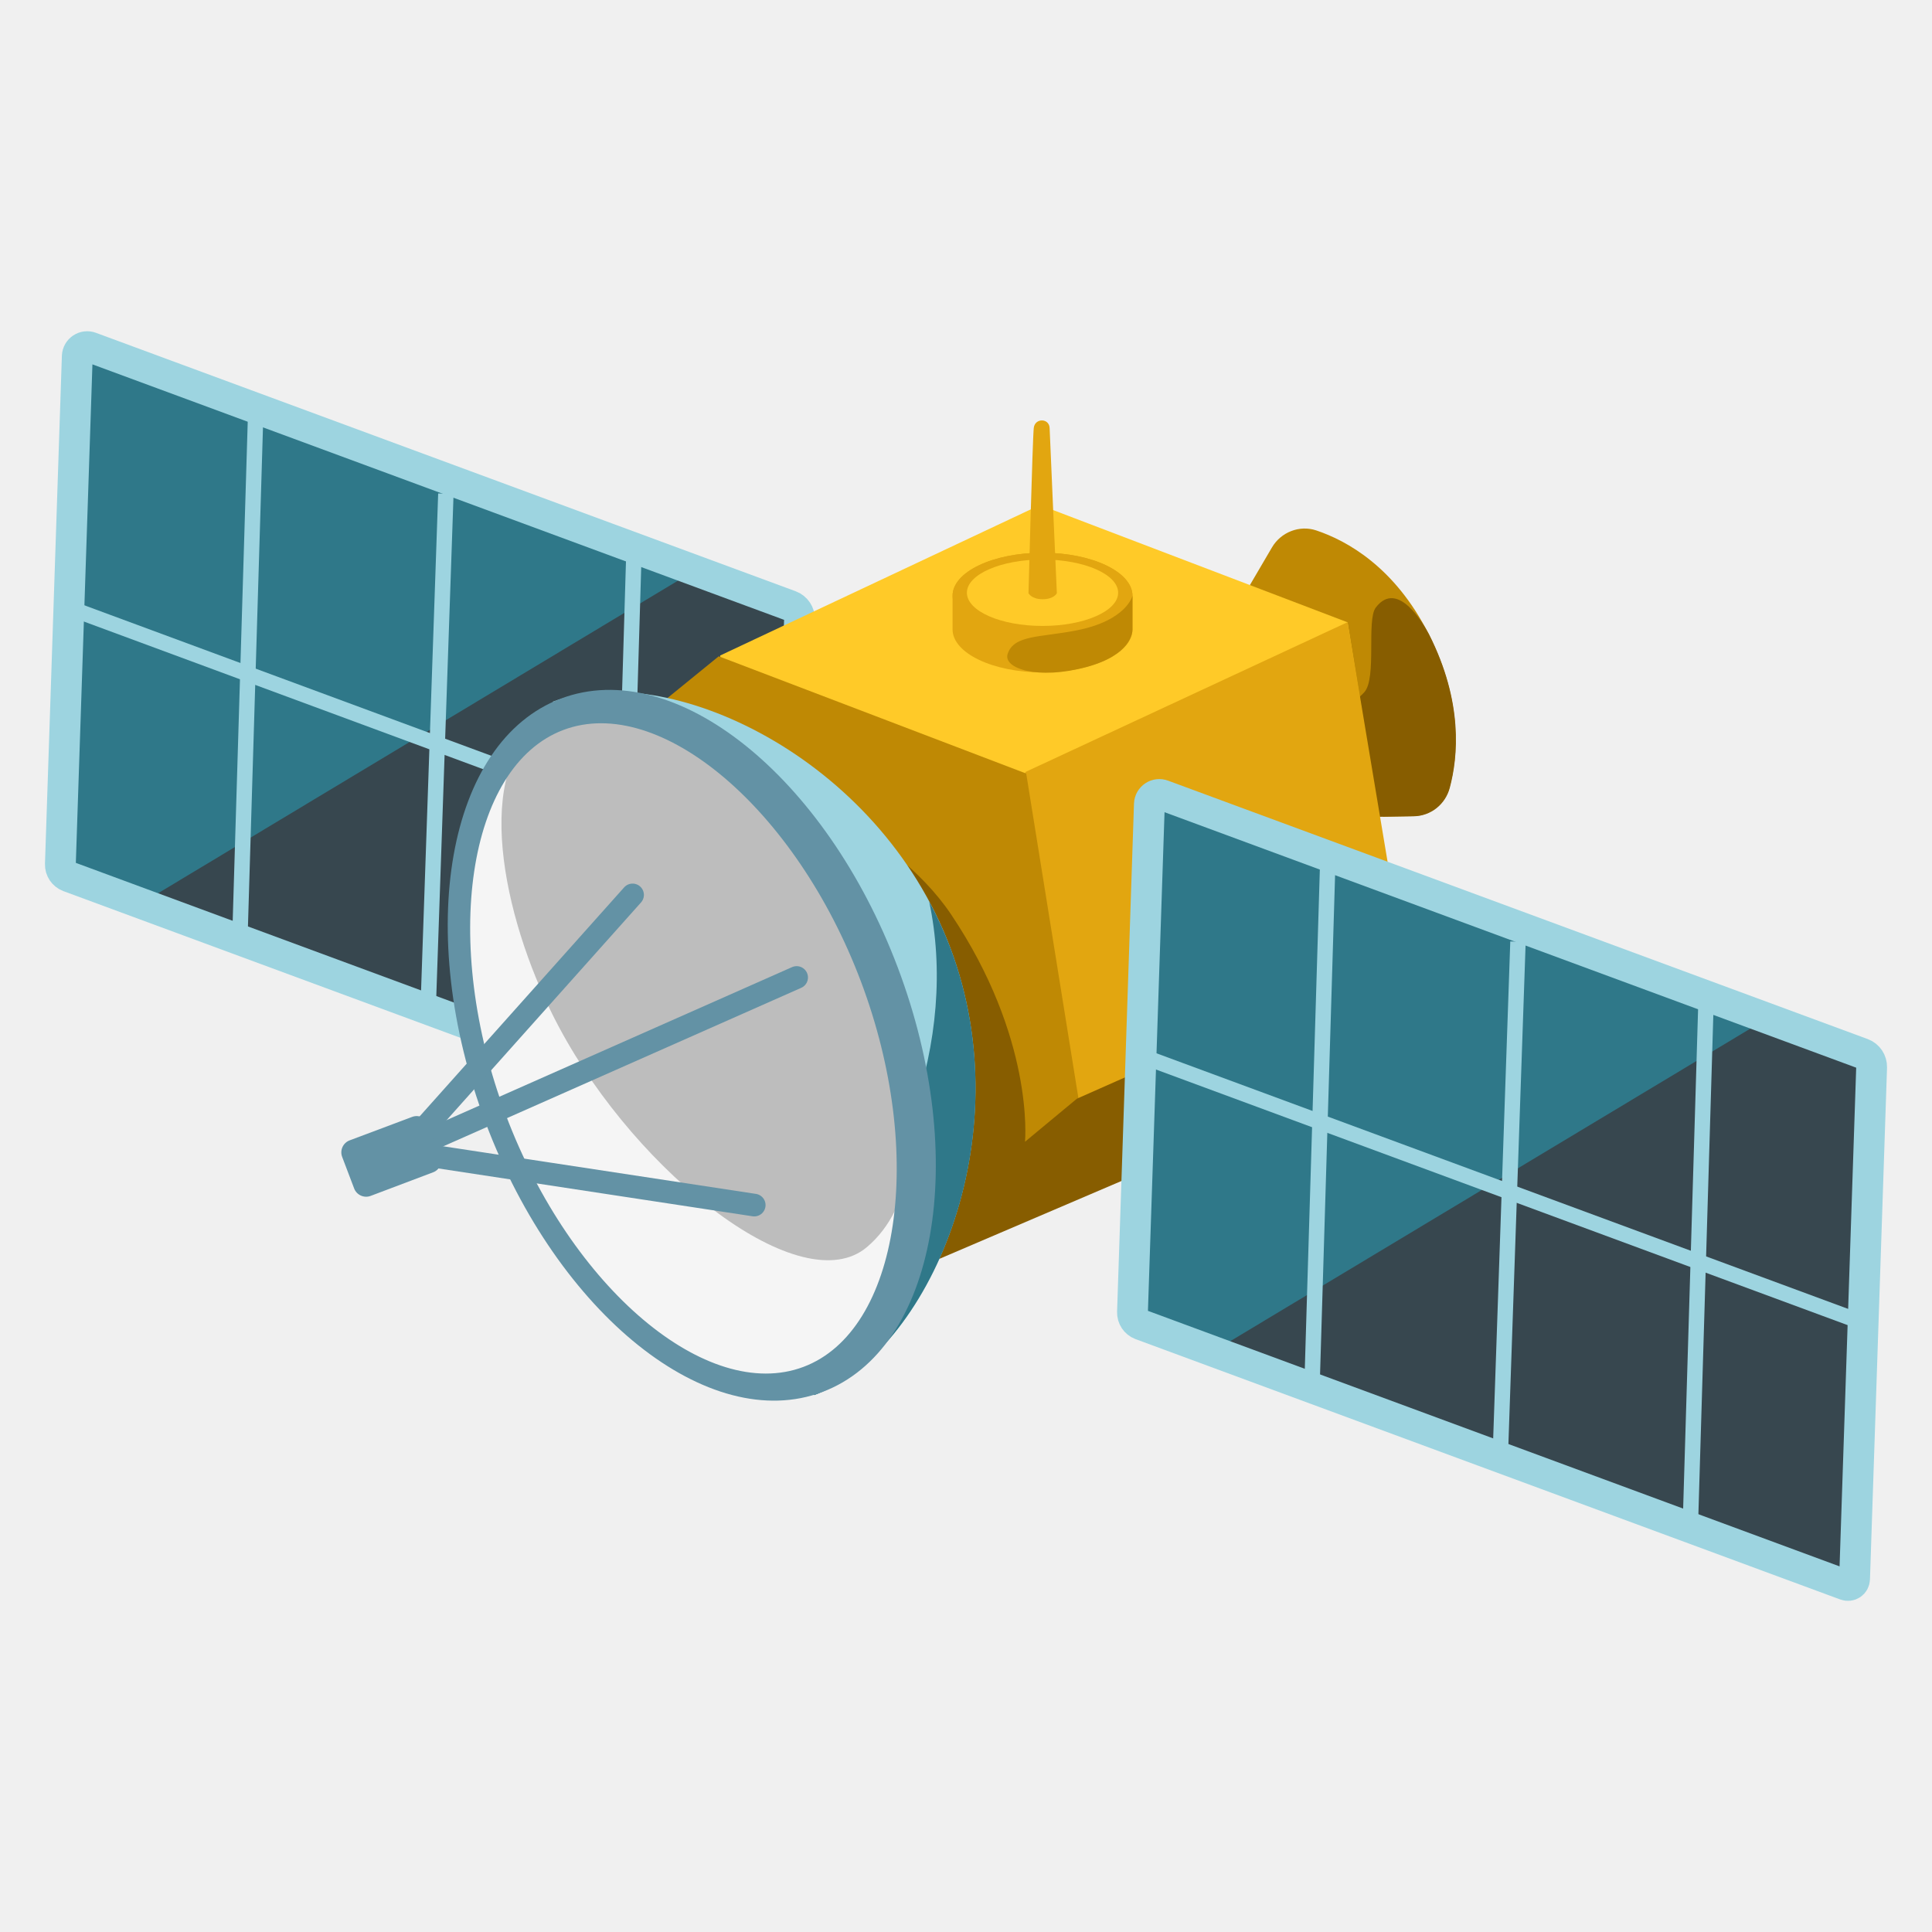
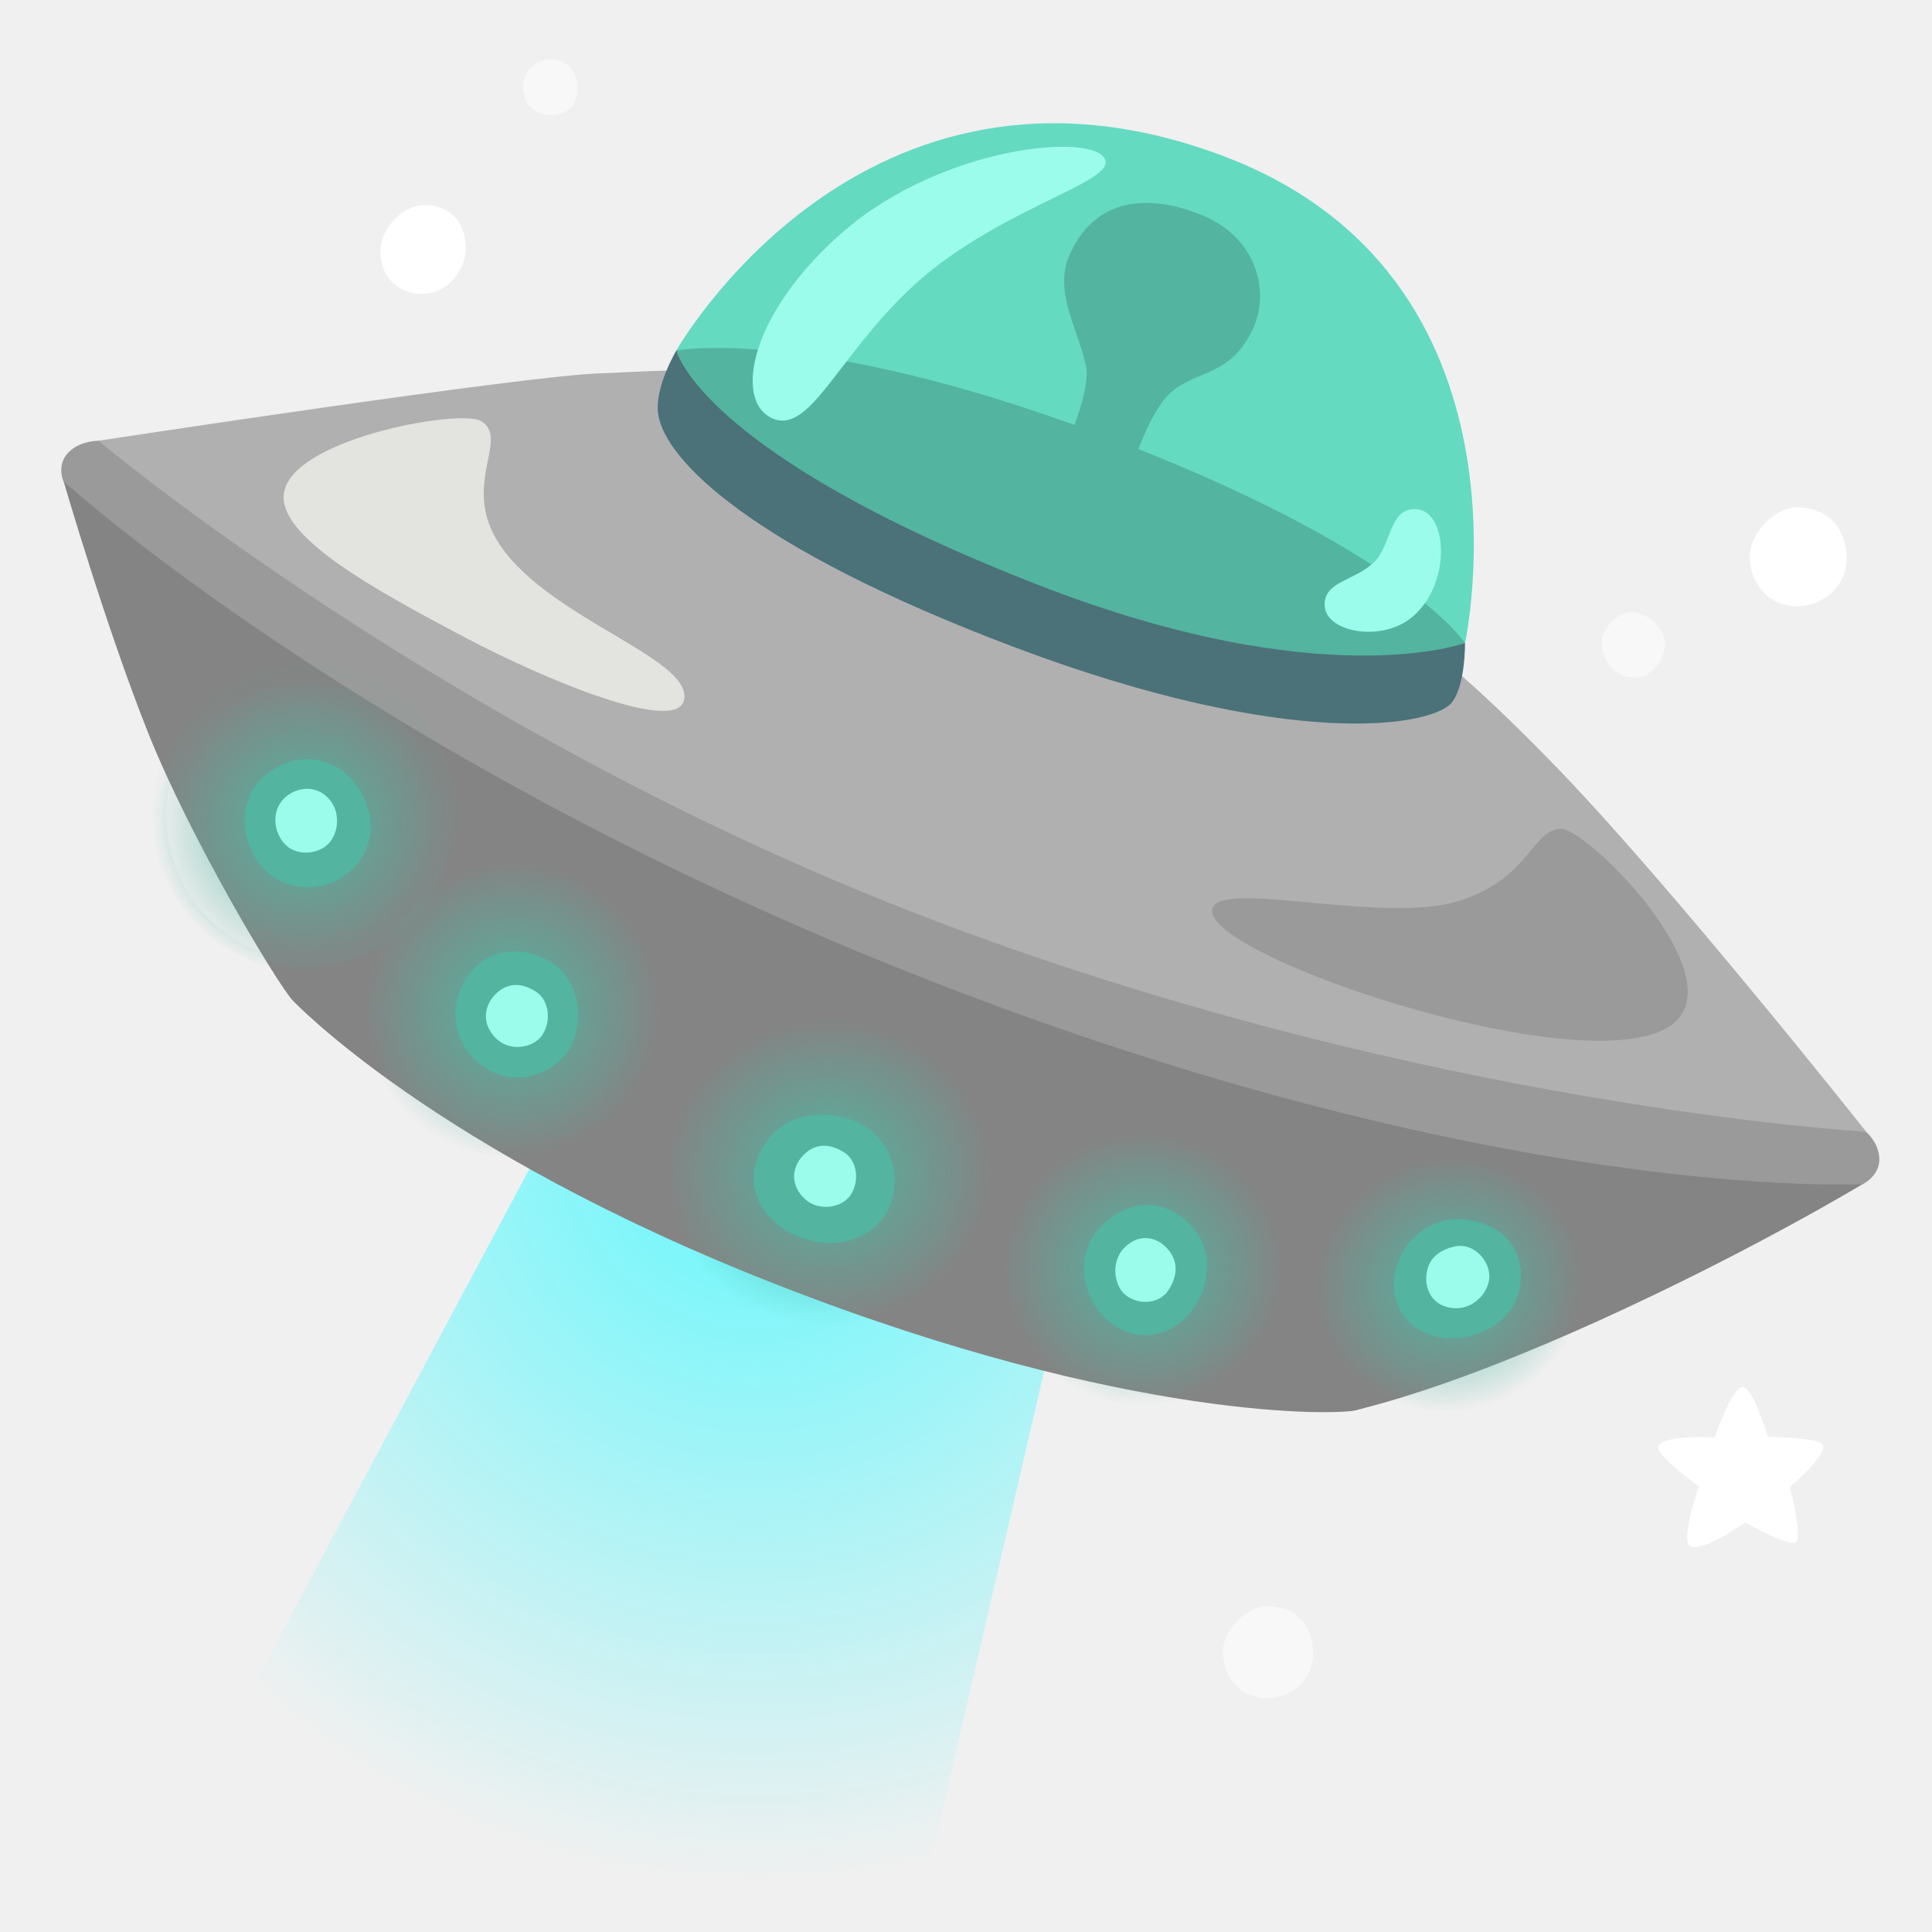
- <svg xmlns="http://www.w3.org/2000/svg" version="1.1" id="Layer_4" x="0px" y="0px" viewBox="0 0 128 128" style="enable-background:new 0 0 128 128;" xml:space="preserve">
-   <g>
-     <g>
-       <path style="fill:#2F7889;" d="M51.24,75.33c0,0-47.26-17.71-47.24-18.08L5.12,23.6c0.02-0.45,0.47-0.75,0.89-0.59l46.35,17.12    c0.38,0.14,0.62,0.51,0.61,0.91l-1.13,33.9C51.83,75.24,51.53,75.44,51.24,75.33z" />
-       <path style="fill:#37474F;" d="M9.29,59.89l41.95,15.44c0.28,0.11,0.59-0.09,0.6-0.4l1.13-33.9l-7.57-2.85L9.29,59.89z" />
-       <path style="fill:none;stroke:#9DD4E0;stroke-width:2.042;stroke-miterlimit:10;" d="M51.24,75.33L4.55,58.08    C4.21,57.95,3.99,57.62,4,57.26L5.12,23.6c0.02-0.45,0.47-0.75,0.89-0.59l46.35,17.12c0.38,0.14,0.62,0.51,0.61,0.91l-1.13,33.9    C51.83,75.24,51.53,75.44,51.24,75.33z" />
-       <line style="fill:none;stroke:#9DD4E0;stroke-width:1.021;stroke-miterlimit:10;" x1="52.41" y1="57.96" x2="4.57" y2="40.27" />
-       <line style="fill:none;stroke:#9DD4E0;stroke-width:1.021;stroke-miterlimit:10;" x1="29.54" y1="32.71" x2="28.37" y2="66.73" />
-       <line style="fill:none;stroke:#9DD4E0;stroke-width:1.021;stroke-miterlimit:10;" x1="16.94" y1="27.39" x2="15.88" y2="62.59" />
-       <line style="fill:none;stroke:#9DD4E0;stroke-width:1.021;stroke-miterlimit:10;" x1="42.02" y1="35.95" x2="40.96" y2="71.39" />
-     </g>
-     <path style="fill:#BF8904;" d="M82.81,38.76l1.46-2.49c0.59-1.01,1.82-1.5,2.93-1.13c2.04,0.68,5.21,2.43,7.46,6.88   c2.27,4.49,1.93,8.12,1.37,10.17c-0.29,1.09-1.26,1.85-2.38,1.88l-2.04,0.04L82.81,38.76z" />
-     <path style="fill:#875D00;" d="M91.15,40.25c-0.63,0.82,0.08,4.67-0.76,5.61c-0.42,0.46-1.01,0.9-1.58,0.65l2.29,7.61l2.57-0.04   c1.13-0.02,2.09-0.79,2.38-1.88c0.55-2.05,0.9-5.68-1.37-10.17C94.38,41.46,92.62,38.32,91.15,40.25z" />
-     <g>
-       <polygon style="fill:#FFCA28;" points="89.28,41.23 68.9,33.46 47.71,43.43 53.65,86 75.83,76.52 92.74,62.75   " />
-       <polygon style="fill:#E2A610;" points="89.28,41.22 67.95,51.14 53.85,86.39 76.03,76.91 92.94,63.14   " />
-       <polygon style="fill:#BF8904;" points="67.99,51.25 47.62,43.48 30.71,57.24 34.17,78.77 54.54,86.53 71.45,72.77   " />
-     </g>
-     <path style="fill:#875D00;" d="M93.17,63.12l-21.82,9.67l-3.44,2.85c0.01-0.14,0.6-6.87-4.9-15.06c-3.95-5.89-12.89-9.2-12.89-9.2   l4.45,35.3l22.17-9.48L93.17,63.12z" />
-     <g>
-       <path style="fill:#2F7889;" d="M122.27,105.01c0,0-47.26-17.71-47.24-18.08l1.12-33.66c0.02-0.45,0.47-0.75,0.89-0.59l46.35,17.12    c0.38,0.14,0.62,0.51,0.61,0.91l-1.13,33.9C122.86,104.92,122.56,105.12,122.27,105.01z" />
-       <path style="fill:#37474F;" d="M80.32,89.57l41.95,15.44c0.28,0.11,0.59-0.09,0.6-0.4L124,69.95l-6.99-2.43L80.32,89.57z" />
-       <path style="fill:none;stroke:#9DD4E0;stroke-width:2.042;stroke-miterlimit:10;" d="M122.27,105.01L75.58,87.76    c-0.34-0.13-0.56-0.46-0.55-0.83l1.12-33.66c0.02-0.45,0.47-0.75,0.89-0.59l46.35,17.12c0.38,0.14,0.62,0.51,0.61,0.91l-1.13,33.9    C122.86,104.92,122.56,105.12,122.27,105.01z" />
-       <line style="fill:none;stroke:#9DD4E0;stroke-width:1.021;stroke-miterlimit:10;" x1="123.44" y1="87.63" x2="75.6" y2="69.95" />
-       <line style="fill:none;stroke:#9DD4E0;stroke-width:1.021;stroke-miterlimit:10;" x1="100.57" y1="62.39" x2="99.4" y2="96.41" />
-       <line style="fill:none;stroke:#9DD4E0;stroke-width:1.021;stroke-miterlimit:10;" x1="87.97" y1="57.06" x2="86.91" y2="92.26" />
-       <line style="fill:none;stroke:#9DD4E0;stroke-width:1.021;stroke-miterlimit:10;" x1="113.05" y1="65.63" x2="111.99" y2="101.07" />
-     </g>
-     <path style="fill:#E2A610;" d="M75.03,39.47c0-1.57-2.67-2.85-5.96-2.85c-3.29,0-5.96,1.27-5.96,2.85c0,0.4,0,1.84,0,2.23   c0,1.57,2.67,2.85,5.96,2.85c3.29,0,5.96-1.27,5.96-2.85C75.03,41.31,75.03,39.87,75.03,39.47z" />
-     <ellipse style="fill:#E2A610;" cx="69.07" cy="39.47" rx="5.96" ry="2.85" />
-     <ellipse style="fill:#FFCA28;" cx="69.07" cy="39.27" rx="5.01" ry="2.2" />
-     <path style="fill:#E2A610;" d="M70.02,39.3c0,0-0.19,0.4-0.94,0.4c-0.75,0-0.94-0.4-0.94-0.4s0.27-10.28,0.35-10.95   c0.08-0.67,1.02-0.65,1.05,0C69.56,29,70.02,39.3,70.02,39.3z" />
-     <path style="fill:#BF8904;" d="M75.03,39.47c0,0-0.37,1.63-3.68,2.29c-2.43,0.48-4.17,0.29-4.59,1.56   c-0.32,0.96,1.98,1.75,5.23,0.87c2.93-0.8,3.04-2.26,3.04-2.48S75.03,39.47,75.03,39.47z" />
-     <g>
-       <path style="fill:#9DD4E0;" d="M53.94,92.43L36.62,46.49c7.54-2.84,21.56,3.62,26.34,16.3S61.48,89.59,53.94,92.43z" />
-       <path style="fill:#2F7889;" d="M51.7,86.49l2.24,5.94c7.54-2.84,13.81-16.95,9.02-29.64c-0.4-1.06-0.87-2.08-1.4-3.06    C63.46,68.62,59.96,79.65,51.7,86.49z" />
-       <ellipse transform="matrix(0.9357 -0.3527 0.3527 0.9357 -21.628 20.4239)" style="fill:#F5F5F5;" cx="45.23" cy="69.56" rx="13.25" ry="23.6" />
-       <path style="fill:#BDBDBD;" d="M37.04,68.06c-3.51-6.56-5.78-16.39-1.43-20.05c4.59-3.86,11.08,0.68,14.34,3.57    c1.81,1.6,2.76,2.85,3.7,4.13c5.36,7.3,9.97,21.66,3.79,26.91C53.13,86.28,42.29,77.88,37.04,68.06z" />
-       <path style="fill:#6392A5;" d="M33.52,73.89c-4.31-11.44-2.57-23.13,3.81-25.53s15.4,5.23,19.71,16.67s2.57,23.13-3.81,25.53    S37.83,85.33,33.52,73.89 M32.18,74.4c4.78,12.69,14.77,20.67,22.31,17.82c7.54-2.84,9.78-15.43,4.99-28.12    S44.71,43.44,37.17,46.28C29.63,49.12,27.4,61.71,32.18,74.4L32.18,74.4z" />
-       <line style="fill:none;stroke:#6392A5;stroke-width:1.5;stroke-linecap:round;stroke-miterlimit:10;" x1="26.72" y1="76.3" x2="52.78" y2="64.76" />
-       <line style="fill:none;stroke:#6392A5;stroke-width:1.5;stroke-linecap:round;stroke-miterlimit:10;" x1="26.72" y1="76.3" x2="41.91" y2="59.29" />
-       <line style="fill:none;stroke:#6392A5;stroke-width:1.5;stroke-linecap:round;stroke-miterlimit:10;" x1="26.72" y1="76.3" x2="49.97" y2="79.84" />
-       <path style="fill:#6392A5;" d="M28.4,74.49l0.79,2.08c0.17,0.44-0.06,0.94-0.5,1.1l-4.13,1.56c-0.44,0.17-0.94-0.06-1.1-0.5    l-0.79-2.08c-0.17-0.44,0.06-0.94,0.5-1.1L27.3,74C27.74,73.83,28.23,74.05,28.4,74.49z" />
-     </g>
-   </g>
+ <svg xmlns="http://www.w3.org/2000/svg" version="1.1" id="Layer_2" x="0px" y="0px" viewBox="0 0 128 128" style="enable-background:new 0 0 128 128;" xml:space="preserve">
+   <path style="opacity:0.5;fill:#FFFFFF;" d="M106.13,42.46c-0.07,1.32,0.89,2.47,2.24,2.43c1.2-0.04,1.99-1.41,1.95-2.3  s-1.08-1.97-2.14-2.03C107.13,40.48,106.18,41.66,106.13,42.46z" />
+   <path style="opacity:0.5;fill:#FFFFFF;" d="M35.17,4.46c-0.84,0.93-0.57,2.31,0.21,2.82s1.95,0.46,2.52-0.24  c0.51-0.63,0.57-1.89-0.21-2.67C37.02,3.69,35.71,3.86,35.17,4.46z" />
+   <path style="fill:#FFFFFF;" d="M113.6,95.23c0,0,1.15-3.3,1.84-3.34c0.69-0.04,1.69,3.3,1.69,3.3s3.42,0.04,3.65,0.54  c0.3,0.64-2.19,2.8-2.19,2.8s0.81,3.23,0.42,3.61c-0.42,0.42-3.38-1.27-3.38-1.27s-3.03,2.11-3.69,1.54  c-0.57-0.5,0.61-3.92,0.61-3.92s-2.84-2.07-2.69-2.65C110.09,95.04,113.6,95.23,113.6,95.23z" />
+   <path style="fill:#FFFFFF;" d="M115.95,36.58c-0.17,2,1.26,3.7,3.31,3.58c1.83-0.11,3.28-1.65,3.07-3.56  c-0.23-2.06-1.57-2.93-3.18-2.99S116.05,35.37,115.95,36.58z" />
+   <path style="fill:#FFFFFF;" d="M25.23,16.26c-0.23,1.76,0.92,3.21,2.75,3.21c1.67,0,2.98-1.6,2.87-3.27c-0.12-1.8-1.4-2.73-2.93-2.6  C26.5,13.72,25.36,15.2,25.23,16.26z" />
+   <path style="opacity:0.5;fill:#FFFFFF;" d="M81.04,109.17c-0.16,1.87,1.17,3.45,3.09,3.34c1.7-0.1,3.06-1.54,2.86-3.32  c-0.21-1.93-1.46-2.74-2.96-2.79C82.53,106.35,81.14,108.04,81.04,109.17z" />
+   <radialGradient id="SVGID_1_" cx="50.021" cy="75.73" r="49.077" gradientUnits="userSpaceOnUse">
+     <stop offset="0.171" style="stop-color:#4CF9FF;stop-opacity:0.7" />
+     <stop offset="1" style="stop-color:#4CF9FF;stop-opacity:0" />
+   </radialGradient>
+   <polygon style="fill:url(#SVGID_1_);" points="36.85,74.12 15.99,113.18 32.41,126.94 60.82,126.94 70.58,84.77 " />
+   <path style="fill:#848484;" d="M19.36,66.25C18.27,65,12.64,55.62,9.83,48.59S4.21,31.87,4.21,31.87l45.16,5l74.07,41.56  c0,0-7.5,4.53-17.5,9.06s-15,5.63-16.09,5.94c-1.09,0.31-15.03,0.8-38.28-8.28C28.74,76.25,19.36,66.25,19.36,66.25z" />
+   <path style="fill:#9A9A9A;" d="M16.3,30.12l-9.79-0.92c0,0-1.29,0-2.03,0.83s-0.28,1.85-0.28,1.85s20,18.21,55.94,32.51  c38.69,15.39,63.29,14.06,63.29,14.06s1.08-0.54,1.08-1.63c0-1.09-0.87-1.83-0.87-1.83L62.73,46.71L16.3,30.12z" />
+   <path style="fill:#B0B0B0;" d="M72.02,30.05c-15.98-6.85-27.35-5.47-32.35-5.31c-5,0.16-33.15,4.46-33.15,4.46  s23.47,19.76,55.81,31.95s61.31,13.83,61.31,13.83s-12.56-15.86-20.21-23.83C93.15,40.45,86.24,36.14,72.02,30.05z" />
+   <path style="fill:#E3E3DF;" d="M31.86,27.89c-1.43-0.83-13.07,1.27-13.07,5.05c0,2.81,6.09,6.17,12.03,9.3  c5.21,2.75,14.11,6.49,14.51,4.09c0.47-2.81-9.38-5.45-12.43-10.58C30.66,31.98,33.78,29.02,31.86,27.89z" />
+   <path style="fill:#9A9A9A;" d="M103.38,54.91c-1.89,0.09-2.08,3.37-6.82,4.81S81.7,58.5,80.45,59.97  c-2.41,2.81,24.94,12.19,30.39,7.86C114.89,64.61,105.14,54.83,103.38,54.91z" />
+   <path style="fill:#4B7179;" d="M44.81,23.22c0,0-1.48,2.48-1.2,4.25c0.46,2.95,6,8.77,23.63,15.42c18.26,6.88,27.79,5.26,28.99,3.6  c0.87-1.21,0.83-3.88,0.83-3.88L69.82,30.05L44.81,23.22z" />
+   <path style="fill:#64DAC1;" d="M44.81,23.22c0,0,12.3-21.77,36.06-12.95c21.52,7.99,16.19,32.34,16.19,32.34s-28.32-6.52-29.87-7.46  C65.63,34.22,44.81,23.22,44.81,23.22z" />
+   <path style="fill:#53B4A0;" d="M68.72,38.73c-22.39-8.74-23.91-15.51-23.91-15.51s8.76-1.64,27.79,5.45  C92.9,36.24,97.06,42.6,97.06,42.6S87.64,46.11,68.72,38.73z" />
+   <path style="fill:#53B4A0;" d="M70.84,29.03c0,0,1.44-3.29,1.11-4.8c-0.55-2.49-2.14-4.91-1.11-7.29c1.48-3.42,4.57-4.3,8.59-2.77  c3.88,1.48,4.7,5.17,3.6,7.57c-1.48,3.23-3.78,2.77-5.45,4.25c-1.42,1.26-2.49,4.71-2.49,4.71L70.84,29.03z" />
+   <path style="fill:#9CFCEC;" d="M51.23,27.74c2.41,0.97,4.2-3.92,8.89-8.44c5.57-5.37,13.66-7.13,13.11-8.7  C72.6,8.74,62.49,9.63,55.9,15.32C49.67,20.71,48.55,26.65,51.23,27.74z" />
+   <path style="fill:#9CFCEC;" d="M87.76,39.95c-0.13,1.92,3.65,2.62,5.69,1.02c2.73-2.13,2.5-7.02,0.45-7.23  c-1.92-0.19-1.66,2.43-2.94,3.58S87.86,38.52,87.76,39.95z" />
+   <radialGradient id="SVGID_2_" cx="33.977" cy="66.889" r="9.882" gradientUnits="userSpaceOnUse">
+     <stop offset="0" style="stop-color:#53B4A0" />
+     <stop offset="1" style="stop-color:#53B4A0;stop-opacity:0" />
+   </radialGradient>
+   <ellipse style="fill:url(#SVGID_2_);" cx="33.98" cy="66.89" rx="9.78" ry="9.99" />
+   <radialGradient id="SVGID_3_" cx="54.899" cy="77.63" r="10.812" gradientTransform="matrix(1 0 0 0.9422 0 4.4905)" gradientUnits="userSpaceOnUse">
+     <stop offset="0" style="stop-color:#53B4A0" />
+     <stop offset="1" style="stop-color:#53B4A0;stop-opacity:0" />
+   </radialGradient>
+   <ellipse style="fill:url(#SVGID_3_);" cx="54.9" cy="77.63" rx="11.02" ry="10.6" />
+   <radialGradient id="SVGID_4_" cx="76.289" cy="83.281" r="9.882" gradientTransform="matrix(0.9468 0 0 0.9216 3.5087 7.294)" gradientUnits="userSpaceOnUse">
+     <stop offset="0" style="stop-color:#53B4A0" />
+     <stop offset="1" style="stop-color:#53B4A0;stop-opacity:0" />
+   </radialGradient>
+   <ellipse style="fill:url(#SVGID_4_);" cx="75.74" cy="84.05" rx="9.26" ry="9.2" />
+   <radialGradient id="SVGID_5_" cx="96.075" cy="85.196" r="8.971" gradientTransform="matrix(0.9598 -0.2807 0.2642 0.9033 -18.6815 35.0906)" gradientUnits="userSpaceOnUse">
+     <stop offset="0" style="stop-color:#53B4A0" />
+     <stop offset="1" style="stop-color:#53B4A0;stop-opacity:0" />
+   </radialGradient>
+   <path style="fill:url(#SVGID_5_);" d="M104.76,82.53c1.35,4.63-1.45,9.52-6.27,10.93s-9.82-1.2-11.17-5.83  c-1.35-4.63,1.45-9.52,6.27-10.93C98.4,75.29,103.4,77.9,104.76,82.53z" />
+   <radialGradient id="SVGID_6_" cx="20.301" cy="54.059" r="10.382" gradientUnits="userSpaceOnUse">
+     <stop offset="0" style="stop-color:#53B4A0;stop-opacity:0.7" />
+     <stop offset="1" style="stop-color:#53B4A0;stop-opacity:0" />
+   </radialGradient>
+   <ellipse style="fill:none;stroke:url(#SVGID_6_);stroke-miterlimit:10;" cx="20.3" cy="54.06" rx="9.78" ry="9.99" />
+   <path style="fill:#53B4A0;" d="M31.43,64.13c-1.76,1.86-1.72,4.82,0.47,6.44c2.12,1.57,4.48,0.63,5.57-0.71s1.26-4.24-0.47-5.73  C35.28,62.64,32.76,62.72,31.43,64.13z" />
+   <path style="fill:#9CFCEC;" d="M32.76,65.94c-0.74,0.8-0.83,2,0.16,2.91c0.94,0.86,2.43,0.55,2.98-0.24  c0.67-0.96,0.47-2.36-0.39-2.91C34.65,65.15,33.63,64.99,32.76,65.94z" />
+   <path style="fill:#53B4A0;" d="M50.2,76.69c-0.94,2.28,0.63,4.79,3.53,5.5c2.54,0.62,4.87-0.63,5.42-2.91  c0.51-2.13-0.59-4.61-3.3-5.26C53.57,73.47,51.24,74.17,50.2,76.69z" />
+   <path style="fill:#9CFCEC;" d="M53.18,76.58c-0.74,0.79-0.83,1.98,0.16,2.87c0.94,0.85,2.43,0.54,2.98-0.23  c0.67-0.94,0.47-2.33-0.39-2.87C55.06,75.8,54.04,75.65,53.18,76.58z" />
+   <path style="fill:#53B4A0;" d="M73.17,81.03c-1.82,1.6-1.82,4.46,0.06,6.3c1.64,1.6,4.02,1.49,5.54-0.27c1.42-1.65,1.76-4.29,0.01-6  C77.3,79.62,75.19,79.26,73.17,81.03z" />
+   <path style="fill:#9CFCEC;" d="M77.27,82.65c-0.76-0.78-1.92-0.91-2.83,0.07c-0.87,0.94-0.61,2.49,0.13,3.08  c0.91,0.72,2.28,0.56,2.84-0.32C77.98,84.62,78.16,83.57,77.27,82.65z" />
+   <path style="fill:#53B4A0;" d="M97.34,80.83c-2.37-0.42-4.65,1.28-4.96,3.8c-0.27,2.2,1.27,3.93,3.59,4.02  c2.17,0.09,4.47-1.22,4.76-3.56C100.96,83.11,99.97,81.29,97.34,80.83z" />
+   <path style="fill:#9CFCEC;" d="M94.49,84.65c-0.03,1.1,0.69,2.04,2.04,2.02c1.3-0.02,2.23-1.28,2.14-2.24  c-0.12-1.17-1.19-2.06-2.22-1.86S94.53,83.36,94.49,84.65z" />
+   <radialGradient id="SVGID_7_" cx="19.846" cy="54.903" r="9.882" gradientTransform="matrix(0.5456 -0.838 0.838 0.5456 -36.6866 41.2109)" gradientUnits="userSpaceOnUse">
+     <stop offset="0" style="stop-color:#53B4A0" />
+     <stop offset="1" style="stop-color:#53B4A0;stop-opacity:0" />
+   </radialGradient>
+   <path style="fill:url(#SVGID_7_);" d="M25.49,46.34c4.62,3.01,5.98,9.12,3.03,13.64s-9.08,5.75-13.7,2.74  c-4.62-3.01-5.98-9.12-3.03-13.64S20.86,43.33,25.49,46.34z" />
+   <path style="fill:#53B4A0;" d="M18.79,50.62c-2.36,0.98-3.12,3.32-2.2,5.57c0.86,2.12,3.06,3.06,5.18,2.36s3.53-3.14,2.36-5.65  C22.98,50.45,20.67,49.84,18.79,50.62z" />
+   <path style="fill:#9CFCEC;" d="M19.15,52.63c-0.99,0.64-1.2,1.98-0.49,3.04c0.71,1.06,2.19,0.99,2.97,0.35  c0.78-0.64,0.99-2.12,0.21-3.04C21.06,52.06,19.95,52.11,19.15,52.63z" />
</svg>
